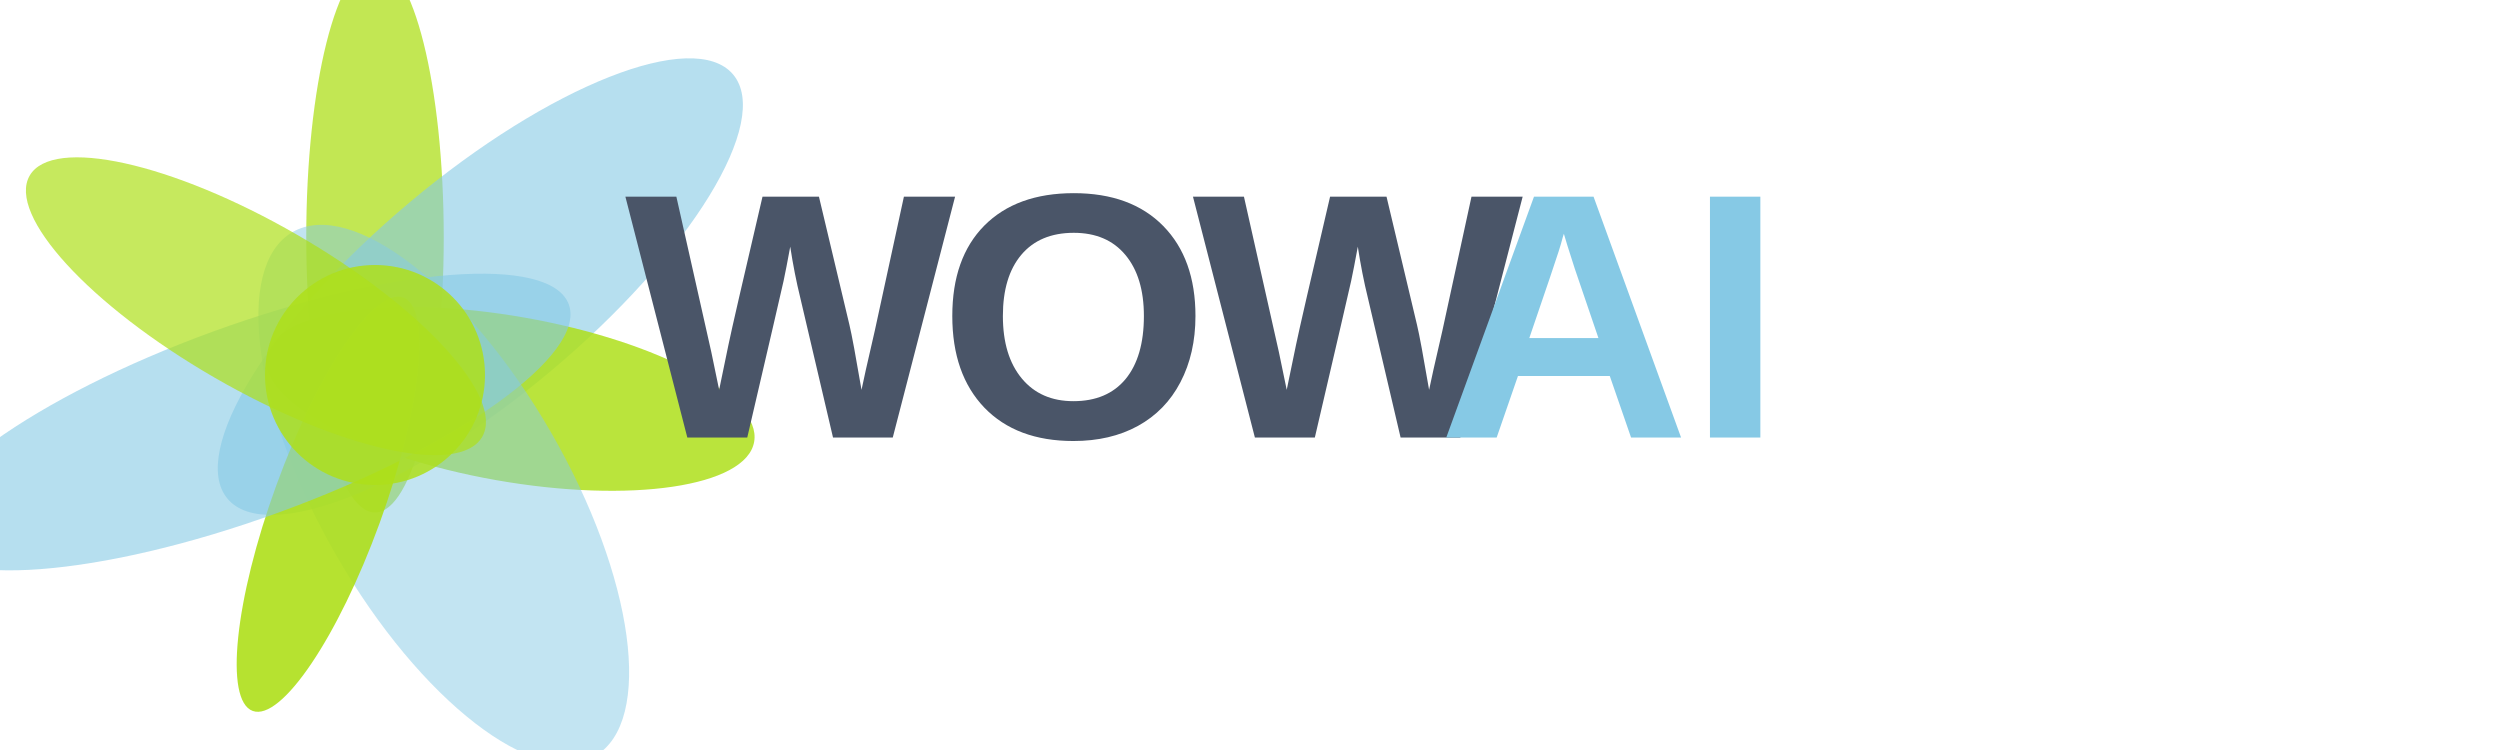
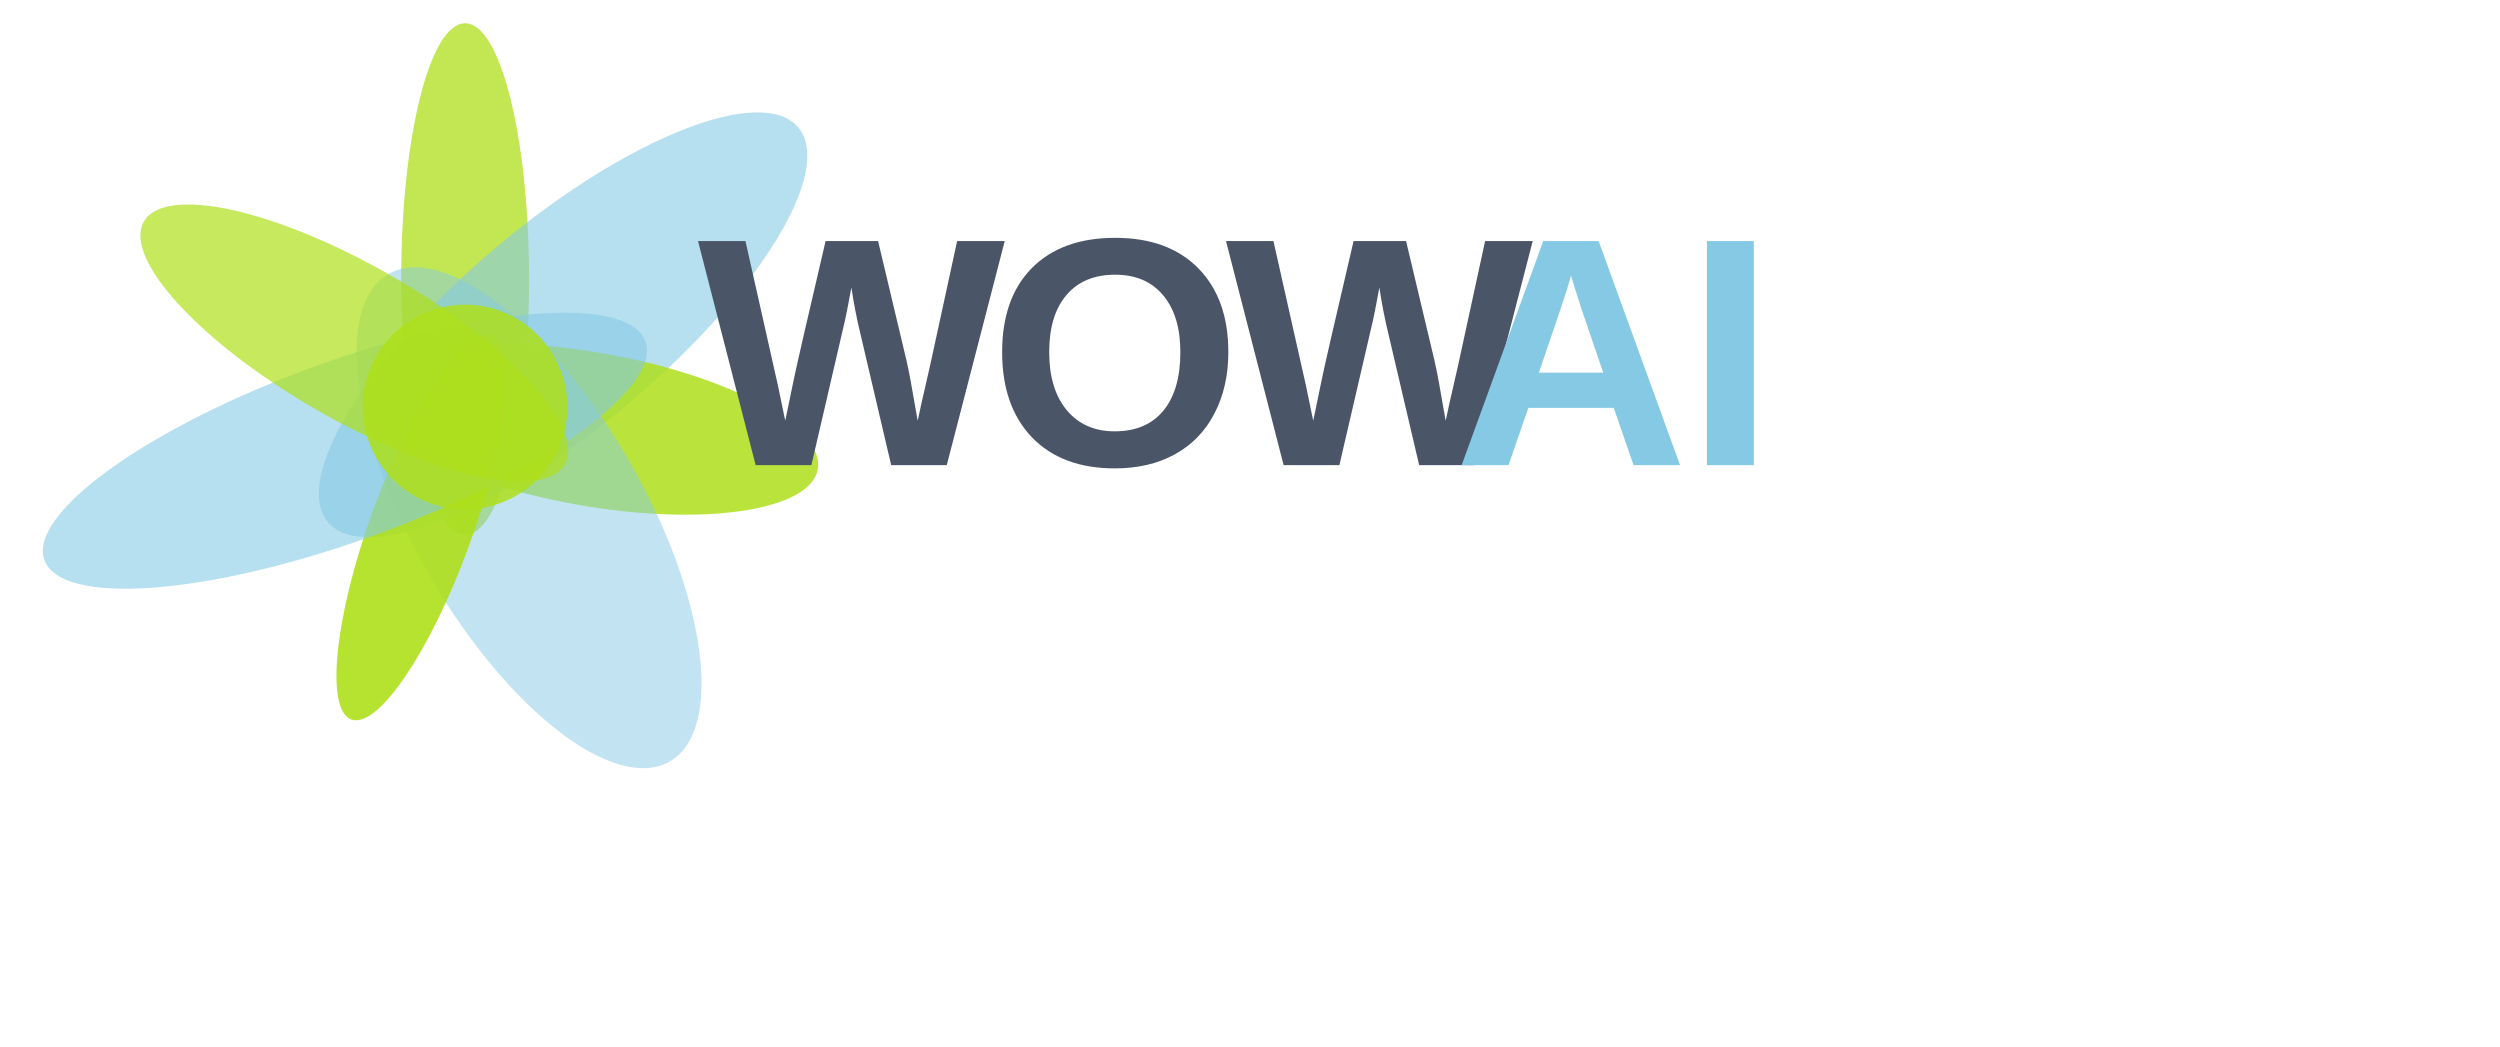
- <svg xmlns="http://www.w3.org/2000/svg" viewBox="0 0 200 60">
+ <svg xmlns="http://www.w3.org/2000/svg" viewBox="-10 -5 215 90">
  <defs>
    <g id="mainFlower">
      <ellipse cx="0" cy="-10" rx="5" ry="20" fill="#aedf1a" opacity="0.75" transform="rotate(0)" />
      <ellipse cx="0" cy="-10" rx="8" ry="24" fill="#86c9e5" opacity="0.6" transform="rotate(50)" />
      <ellipse cx="0" cy="-10" rx="6" ry="18" fill="#aedf1a" opacity="0.85" transform="rotate(100)" />
      <ellipse cx="0" cy="-10" rx="9" ry="22" fill="#86c9e5" opacity="0.5" transform="rotate(150)" />
      <ellipse cx="0" cy="-10" rx="4" ry="16" fill="#aedf1a" opacity="0.9" transform="rotate(200)" />
      <ellipse cx="0" cy="-10" rx="7" ry="25" fill="#86c9e5" opacity="0.6" transform="rotate(250)" />
      <ellipse cx="0" cy="-10" rx="6" ry="19" fill="#aedf1a" opacity="0.7" transform="rotate(300)" />
      <circle cx="0" cy="0" r="8" fill="#aedf1a" opacity="0.85" />
    </g>
  </defs>
  <use href="#mainFlower" transform="translate(30, 30) scale(1.1)" />
  <text x="50" y="35" font-family="Arial, sans-serif" font-size="28" font-weight="900" fill="#4a5568" letter-spacing="-1.4px">WOW</text>
  <text x="115" y="35" font-family="Arial, sans-serif" font-size="28" font-weight="900" fill="#86c9e5" letter-spacing="-0.3px">AI</text>
</svg>
